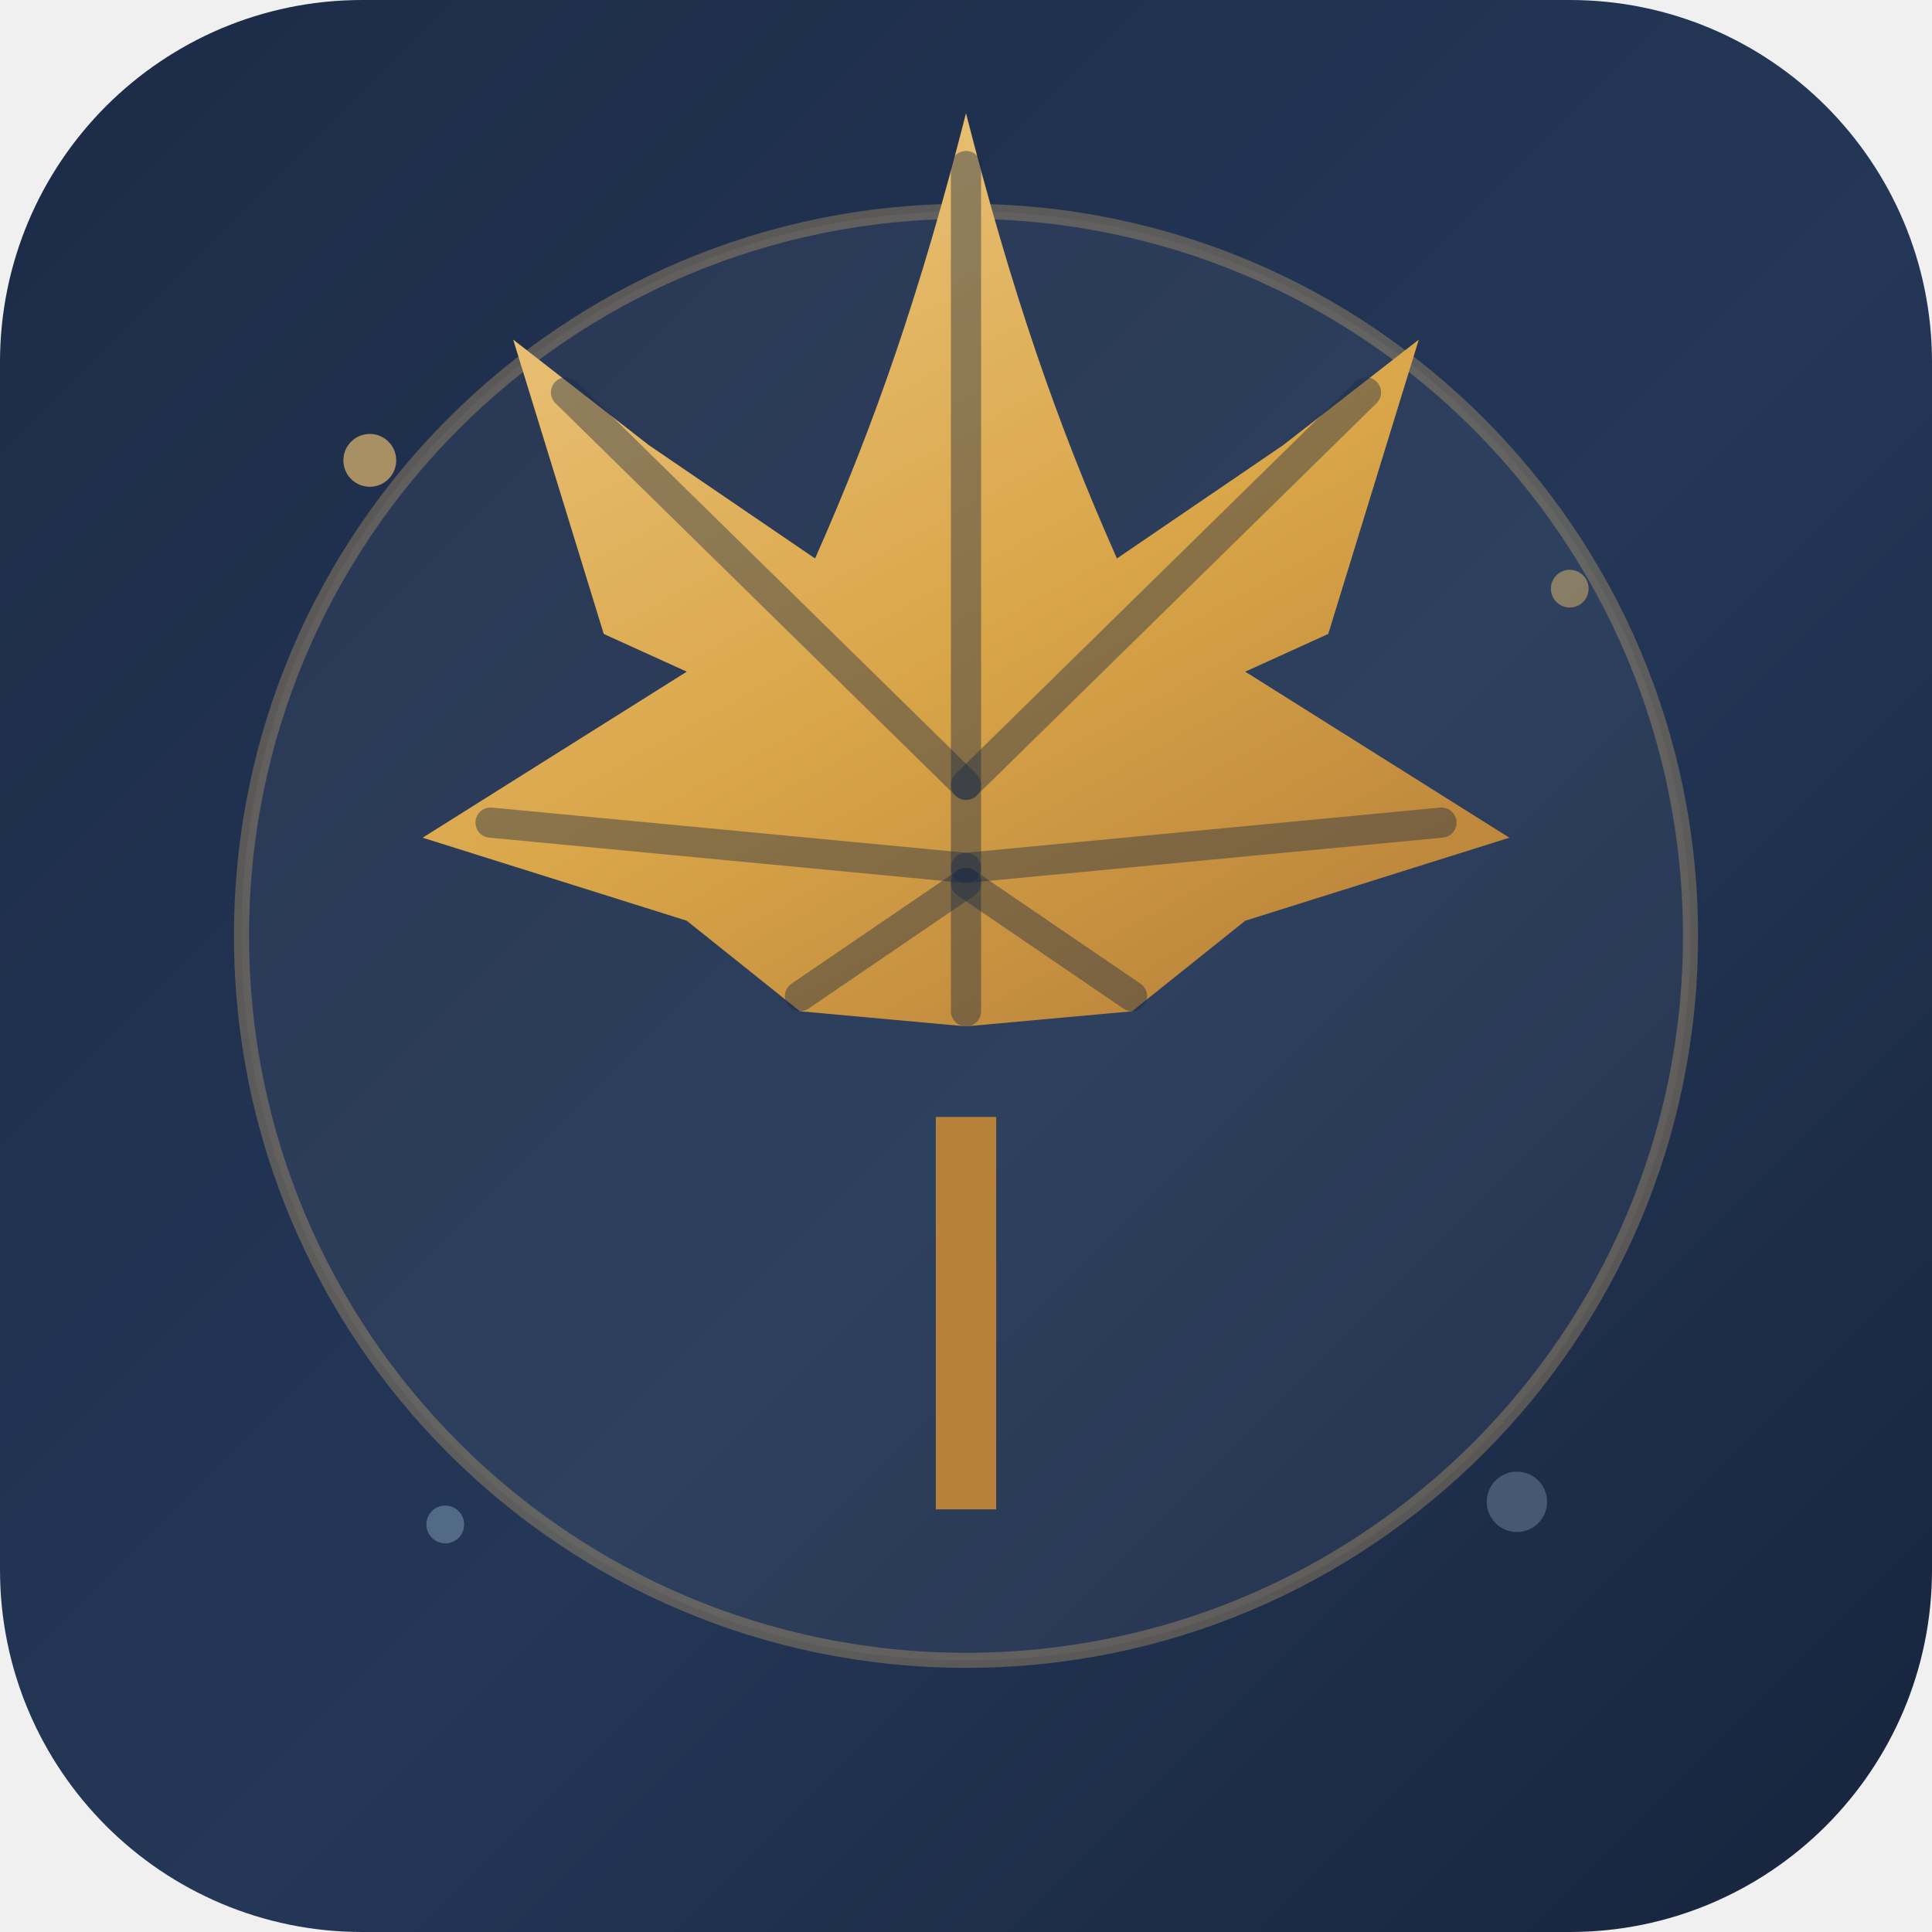
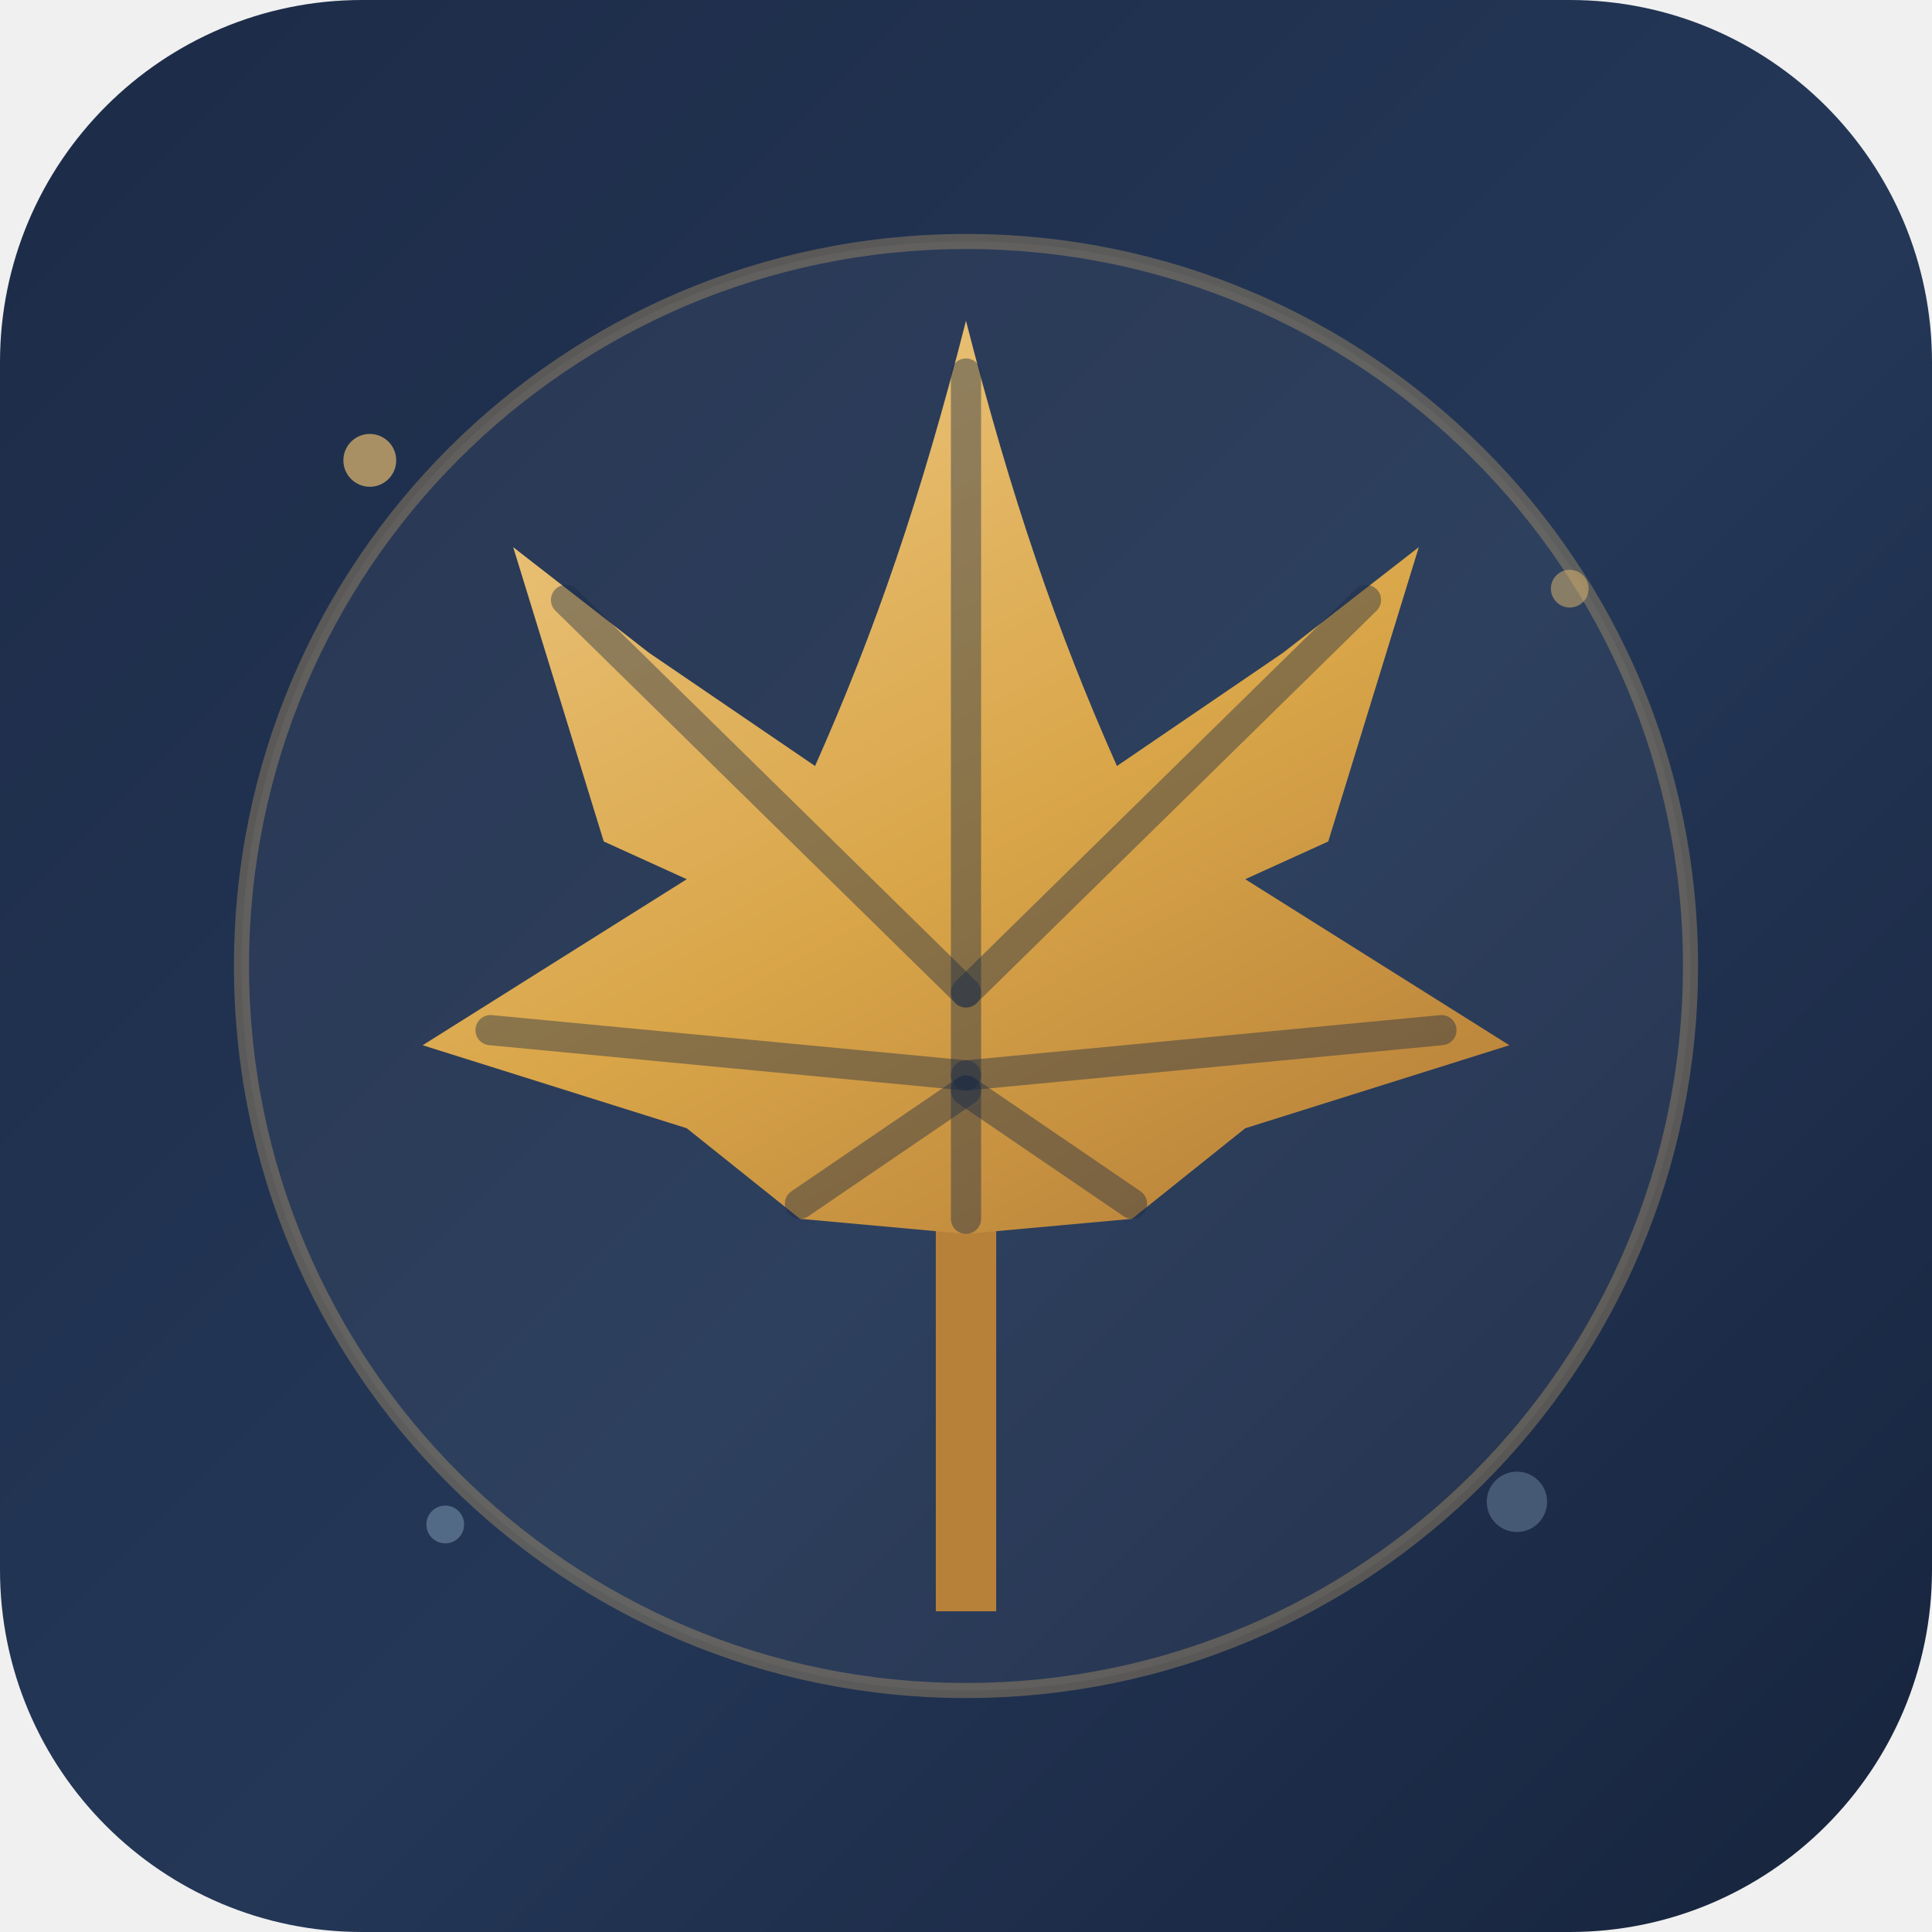
<svg xmlns="http://www.w3.org/2000/svg" viewBox="0 0 512 512" role="img" aria-label="枫栈徽标">
  <defs>
    <linearGradient id="bg" x1="0" y1="0" x2="1" y2="1">
      <stop stop-color="#1c2b47" />
      <stop offset=".55" stop-color="#243757" />
      <stop offset="1" stop-color="#16233c" />
    </linearGradient>
    <linearGradient id="leaf" x1=".2" y1="0" x2=".85" y2="1">
      <stop stop-color="#ecc67f" />
      <stop offset=".55" stop-color="#d9a548" />
      <stop offset="1" stop-color="#b8813a" />
    </linearGradient>
  </defs>
  <rect width="512" height="512" rx="96" fill="url(#bg)" />
-   <circle cx="256" cy="248" r="192" fill="#ffffff" opacity=".045" />
-   <circle cx="256" cy="248" r="192" fill="none" stroke="#e3b96e" stroke-opacity=".3" stroke-width="4" />
-   <path d="M248 296h16v104h-16z" fill="#b8813a" />
-   <g transform="translate(0 -28)">
+   <circle cx="256" cy="256" r="192" fill="#ffffff" opacity=".045" />
+   <circle cx="256" cy="256" r="192" fill="none" stroke="#e3b96e" stroke-opacity=".3" stroke-width="4" />
+   <g transform="translate(0 27)">
+     <path d="M248 296h16v104h-16z" fill="#b8813a" />
    <path d="M256 58C268 105 280 140 296 176L340 146 376 118 352 196 330 206 400 250 330 272 300 296 256 300 212 296 182 272 112 250 182 206 160 196 136 118 172 146 216 176C232 140 244 105 256 58Z" fill="url(#leaf)" />
    <g stroke="#1c2b47" stroke-opacity=".42" stroke-width="8" stroke-linecap="round" fill="none">
      <path d="M256 296V72" />
      <path d="M256 236 362 132" />
      <path d="M256 236 150 132" />
      <path d="M256 258 382 246" />
      <path d="M256 258 130 246" />
      <path d="M256 262 300 292" />
      <path d="M256 262 212 292" />
    </g>
  </g>
  <circle cx="98" cy="122" r="7" fill="#e3b96e" opacity=".7" />
  <circle cx="416" cy="156" r="5" fill="#e3b96e" opacity=".5" />
  <circle cx="118" cy="404" r="5" fill="#8fa8c4" opacity=".45" />
  <circle cx="402" cy="398" r="8" fill="#8fa8c4" opacity=".35" />
</svg>
